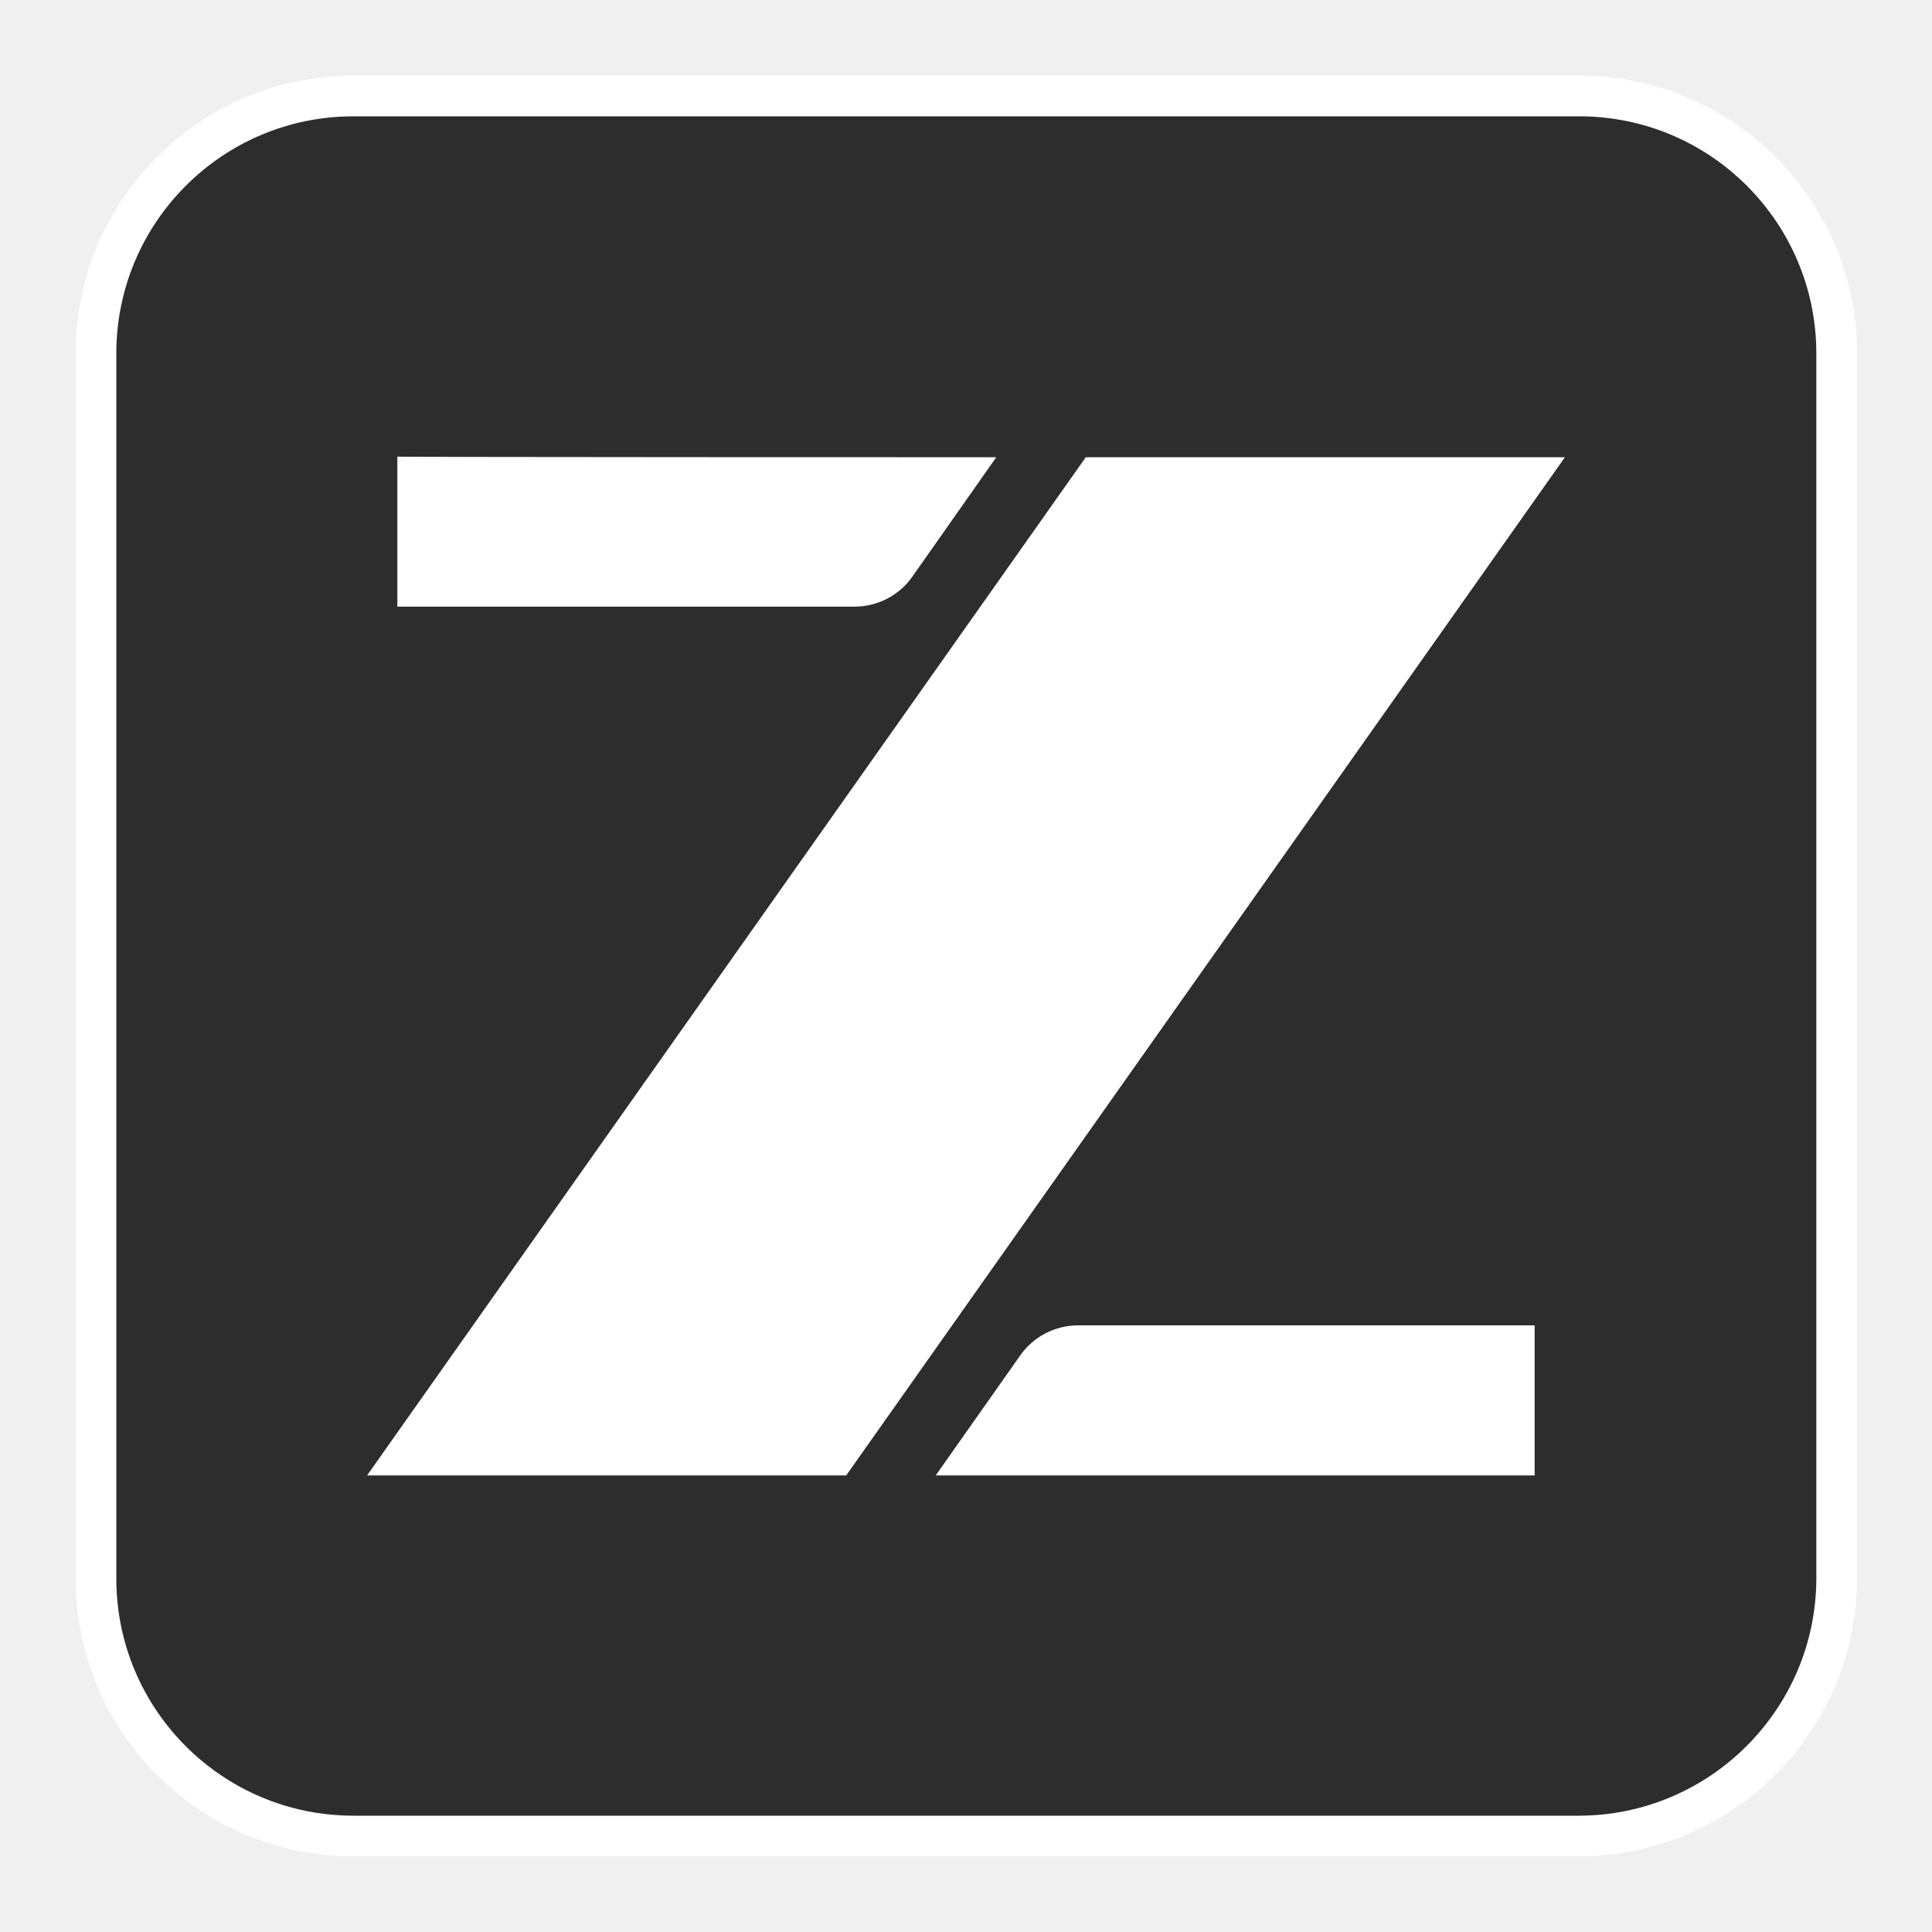
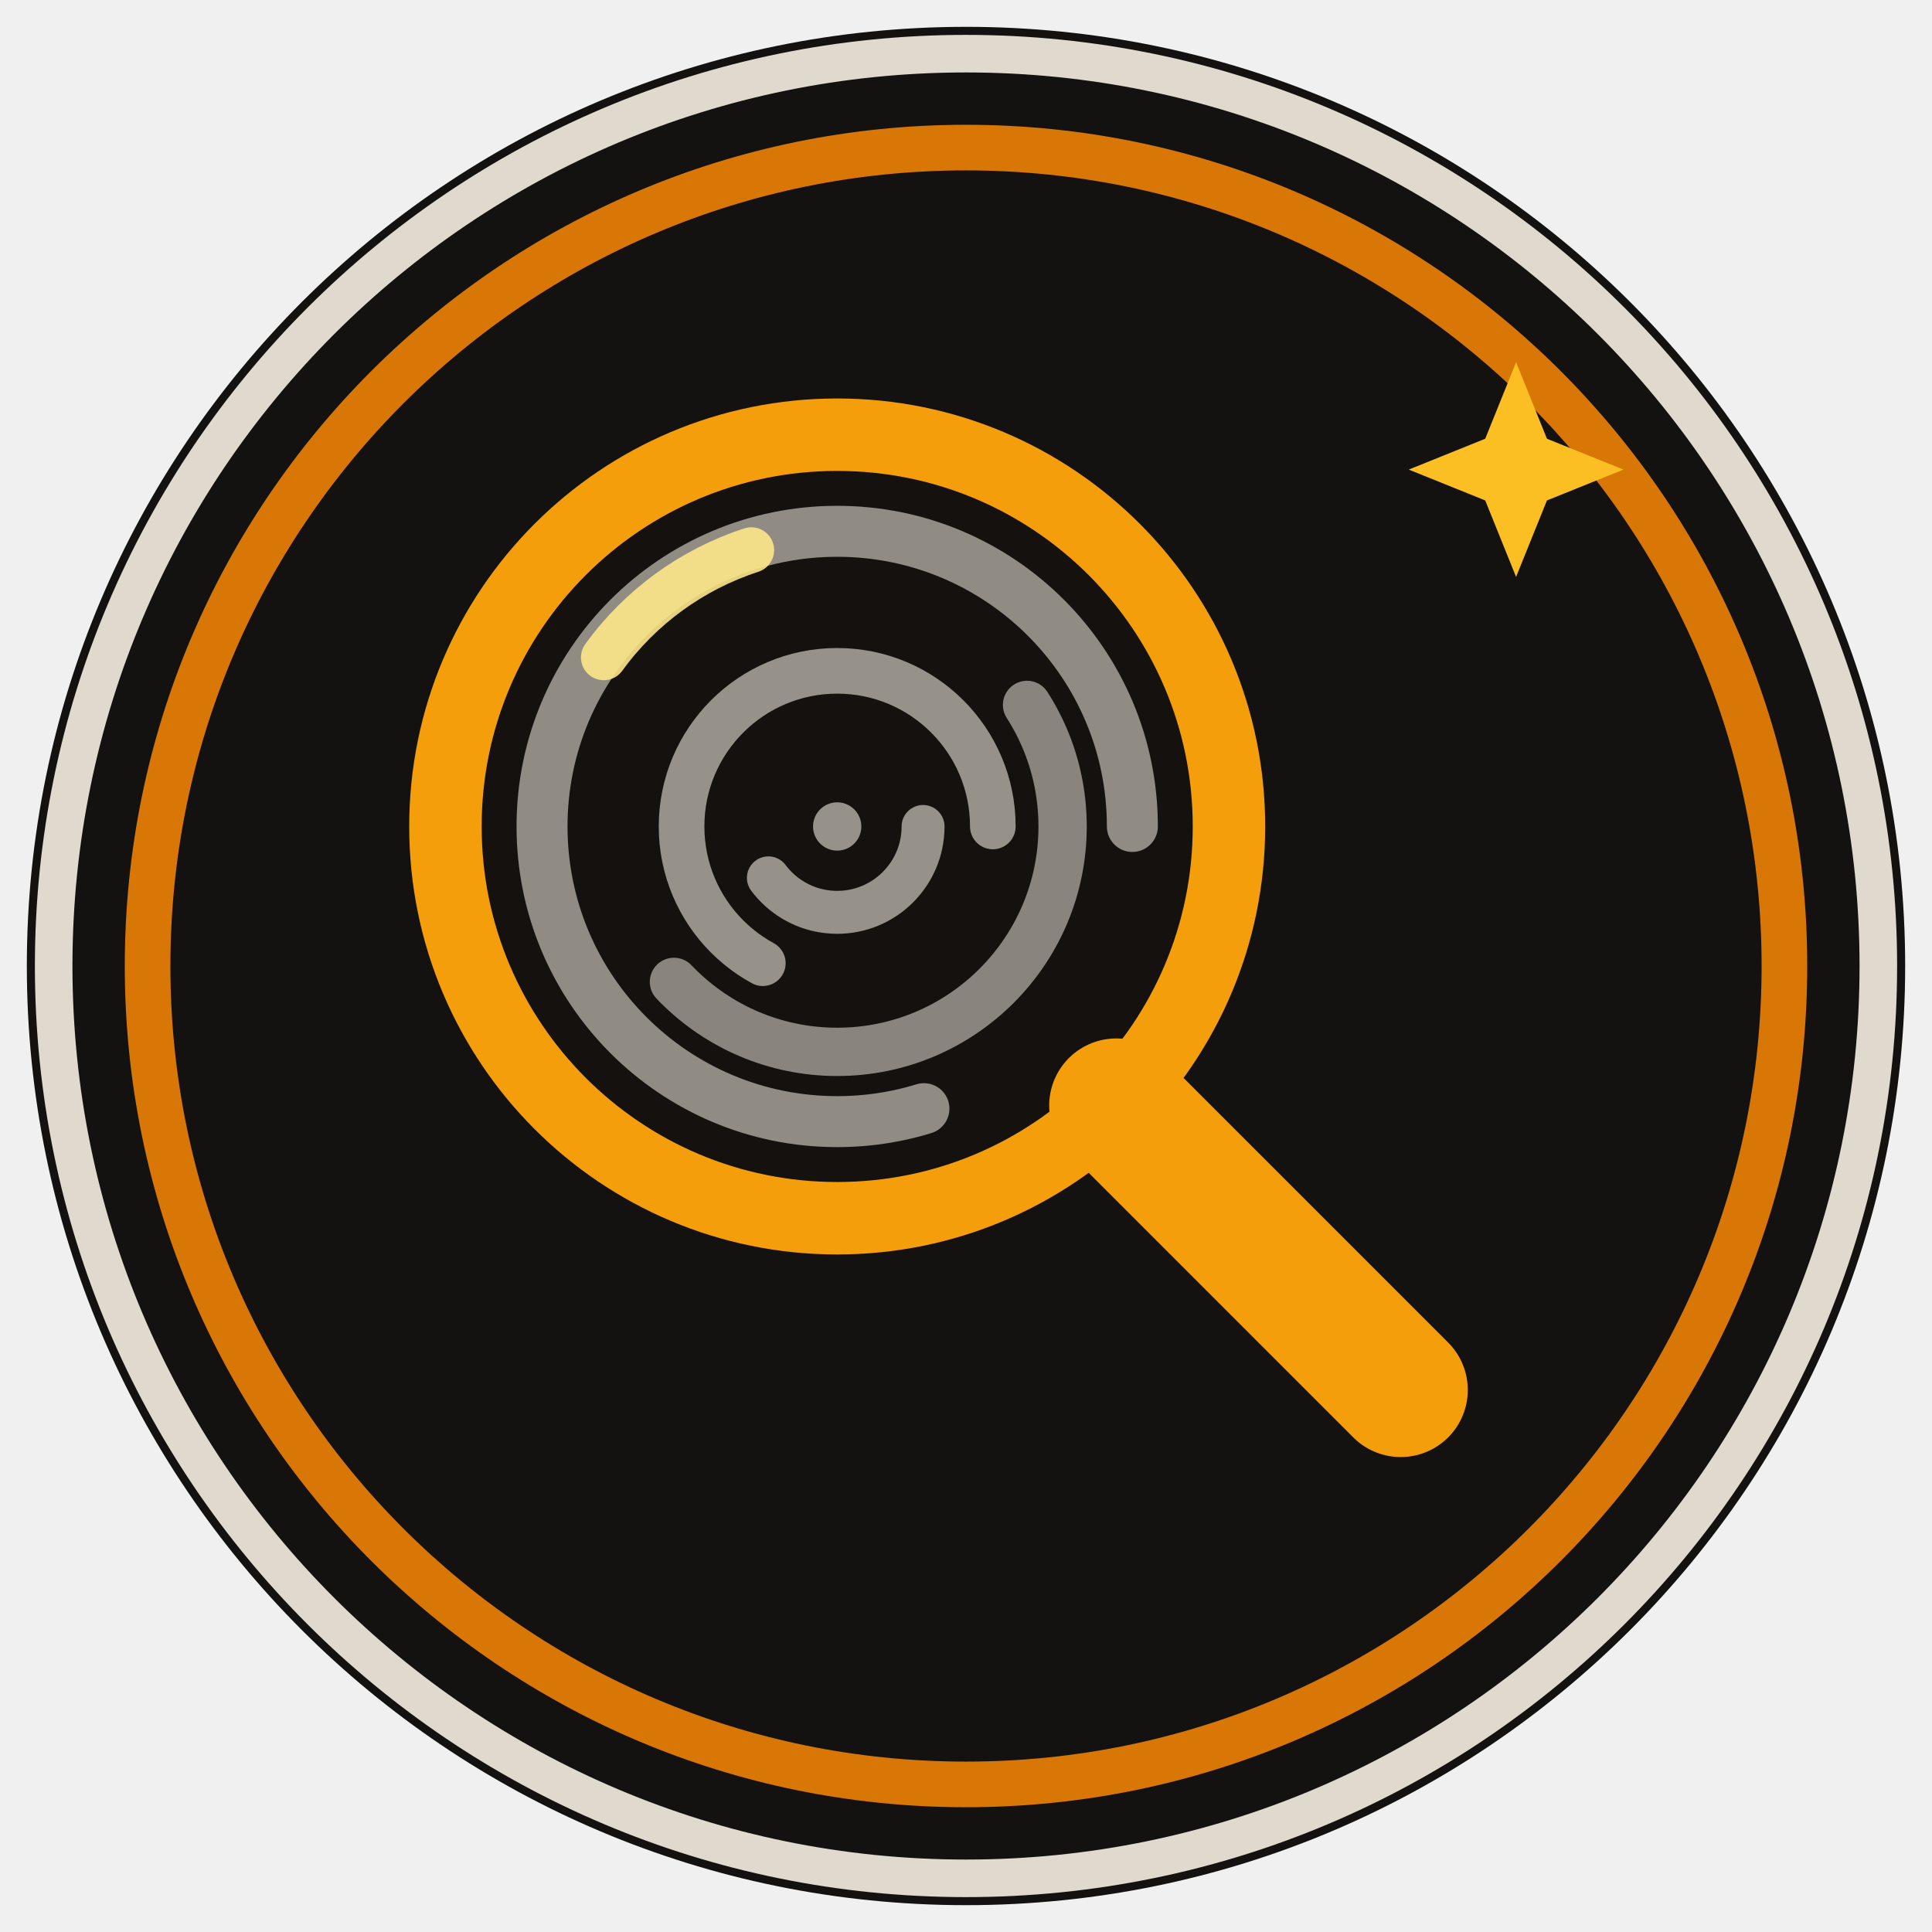
- <svg xmlns="http://www.w3.org/2000/svg" version="1.1" x="0px" y="0px" viewBox="0 0 30 30" style="enable-background:new 0 0 30 30;" xml:space="preserve">
-   <defs>
-     <style type="text/css">
-     .st194{fill:#2D2D2D;stroke:#FFFFFF;stroke-width:0.632;stroke-miterlimit:10;}
-     .st23{fill:#FFFFFF;}
- 
-     .z-breathe {
-       animation: breathe 2.5s ease-in-out infinite;
-     }
- 
-     @keyframes breathe {
-       0%, 100% { opacity: 0.7; }
-       50% { opacity: 1; }
-     }
-   </style>
-   </defs>
-   <g>
-     <path class="st194" d="M24.51,28.51H5.49c-2.21,0-4-1.79-4-4V5.49c0-2.21,1.79-4,4-4h19.03c2.21,0,4,1.79,4,4v19.03     C28.51,26.72,26.72,28.51,24.51,28.51z" />
-     <g class="z-breathe">
-       <path class="st23" d="M15.47,7.1l-1.3,1.85c-0.2,0.29-0.54,0.47-0.9,0.47h-7.1V7.09C6.16,7.1,15.47,7.1,15.47,7.1z" />
-       <polygon class="st23" points="24.3,7.1 13.14,22.91 5.7,22.91 16.86,7.1" />
-       <path class="st23" d="M14.53,22.91l1.31-1.86c0.2-0.29,0.54-0.47,0.9-0.47h7.09v2.33H14.53z" />
-     </g>
+ <svg xmlns="http://www.w3.org/2000/svg" viewBox="0 0 72 72">
+   <circle cx="36" cy="36" r="35" fill="#141210" />
+   <circle cx="36" cy="36" r="34" fill="none" stroke="#f5efe2" stroke-opacity="0.9" stroke-width="1.4" />
+   <circle cx="36" cy="36" r="30.5" fill="none" stroke="#d97706" stroke-width="1.7" />
+   <g transform="translate(31.2, 30.8)" fill="none" stroke="#f5efe2" stroke-linecap="round">
+     <circle r="11" pathLength="100" stroke-dasharray="56 44" stroke-dashoffset="-14" stroke-width="1.9" stroke-opacity="0.95" />
+     <circle r="8.4" pathLength="100" stroke-dasharray="72 28" stroke-dashoffset="-48" stroke-width="1.8" stroke-opacity="0.9" />
+     <circle r="5.8" pathLength="100" stroke-dasharray="58 42" stroke-dashoffset="-12" stroke-width="1.7" />
+     <circle r="3.2" pathLength="100" stroke-dasharray="76 24" stroke-dashoffset="-32" stroke-width="1.6" />
+     <circle r="0.9" fill="#f5efe2" stroke="none" />
  </g>
+   <circle cx="31.2" cy="30.8" r="14.6" fill="#141210" fill-opacity="0.42" stroke="#f59e0b" stroke-width="2.7" />
+   <line x1="41.6" y1="41.2" x2="52.2" y2="51.8" stroke="#f59e0b" stroke-width="5" stroke-linecap="round" />
+   <path d="M 22.5 24.5 A 11 11 0 0 1 28 20.5" fill="none" stroke="#fde68a" stroke-width="1.7" stroke-linecap="round" stroke-opacity="0.9" />
+   <path d="M56.5 13.5 l1.15 2.85 2.85 1.15 -2.85 1.15 -1.15 2.85 -1.15 -2.85 -2.85 -1.15 2.85 -1.15 z" fill="#fbbf24" />
</svg>
